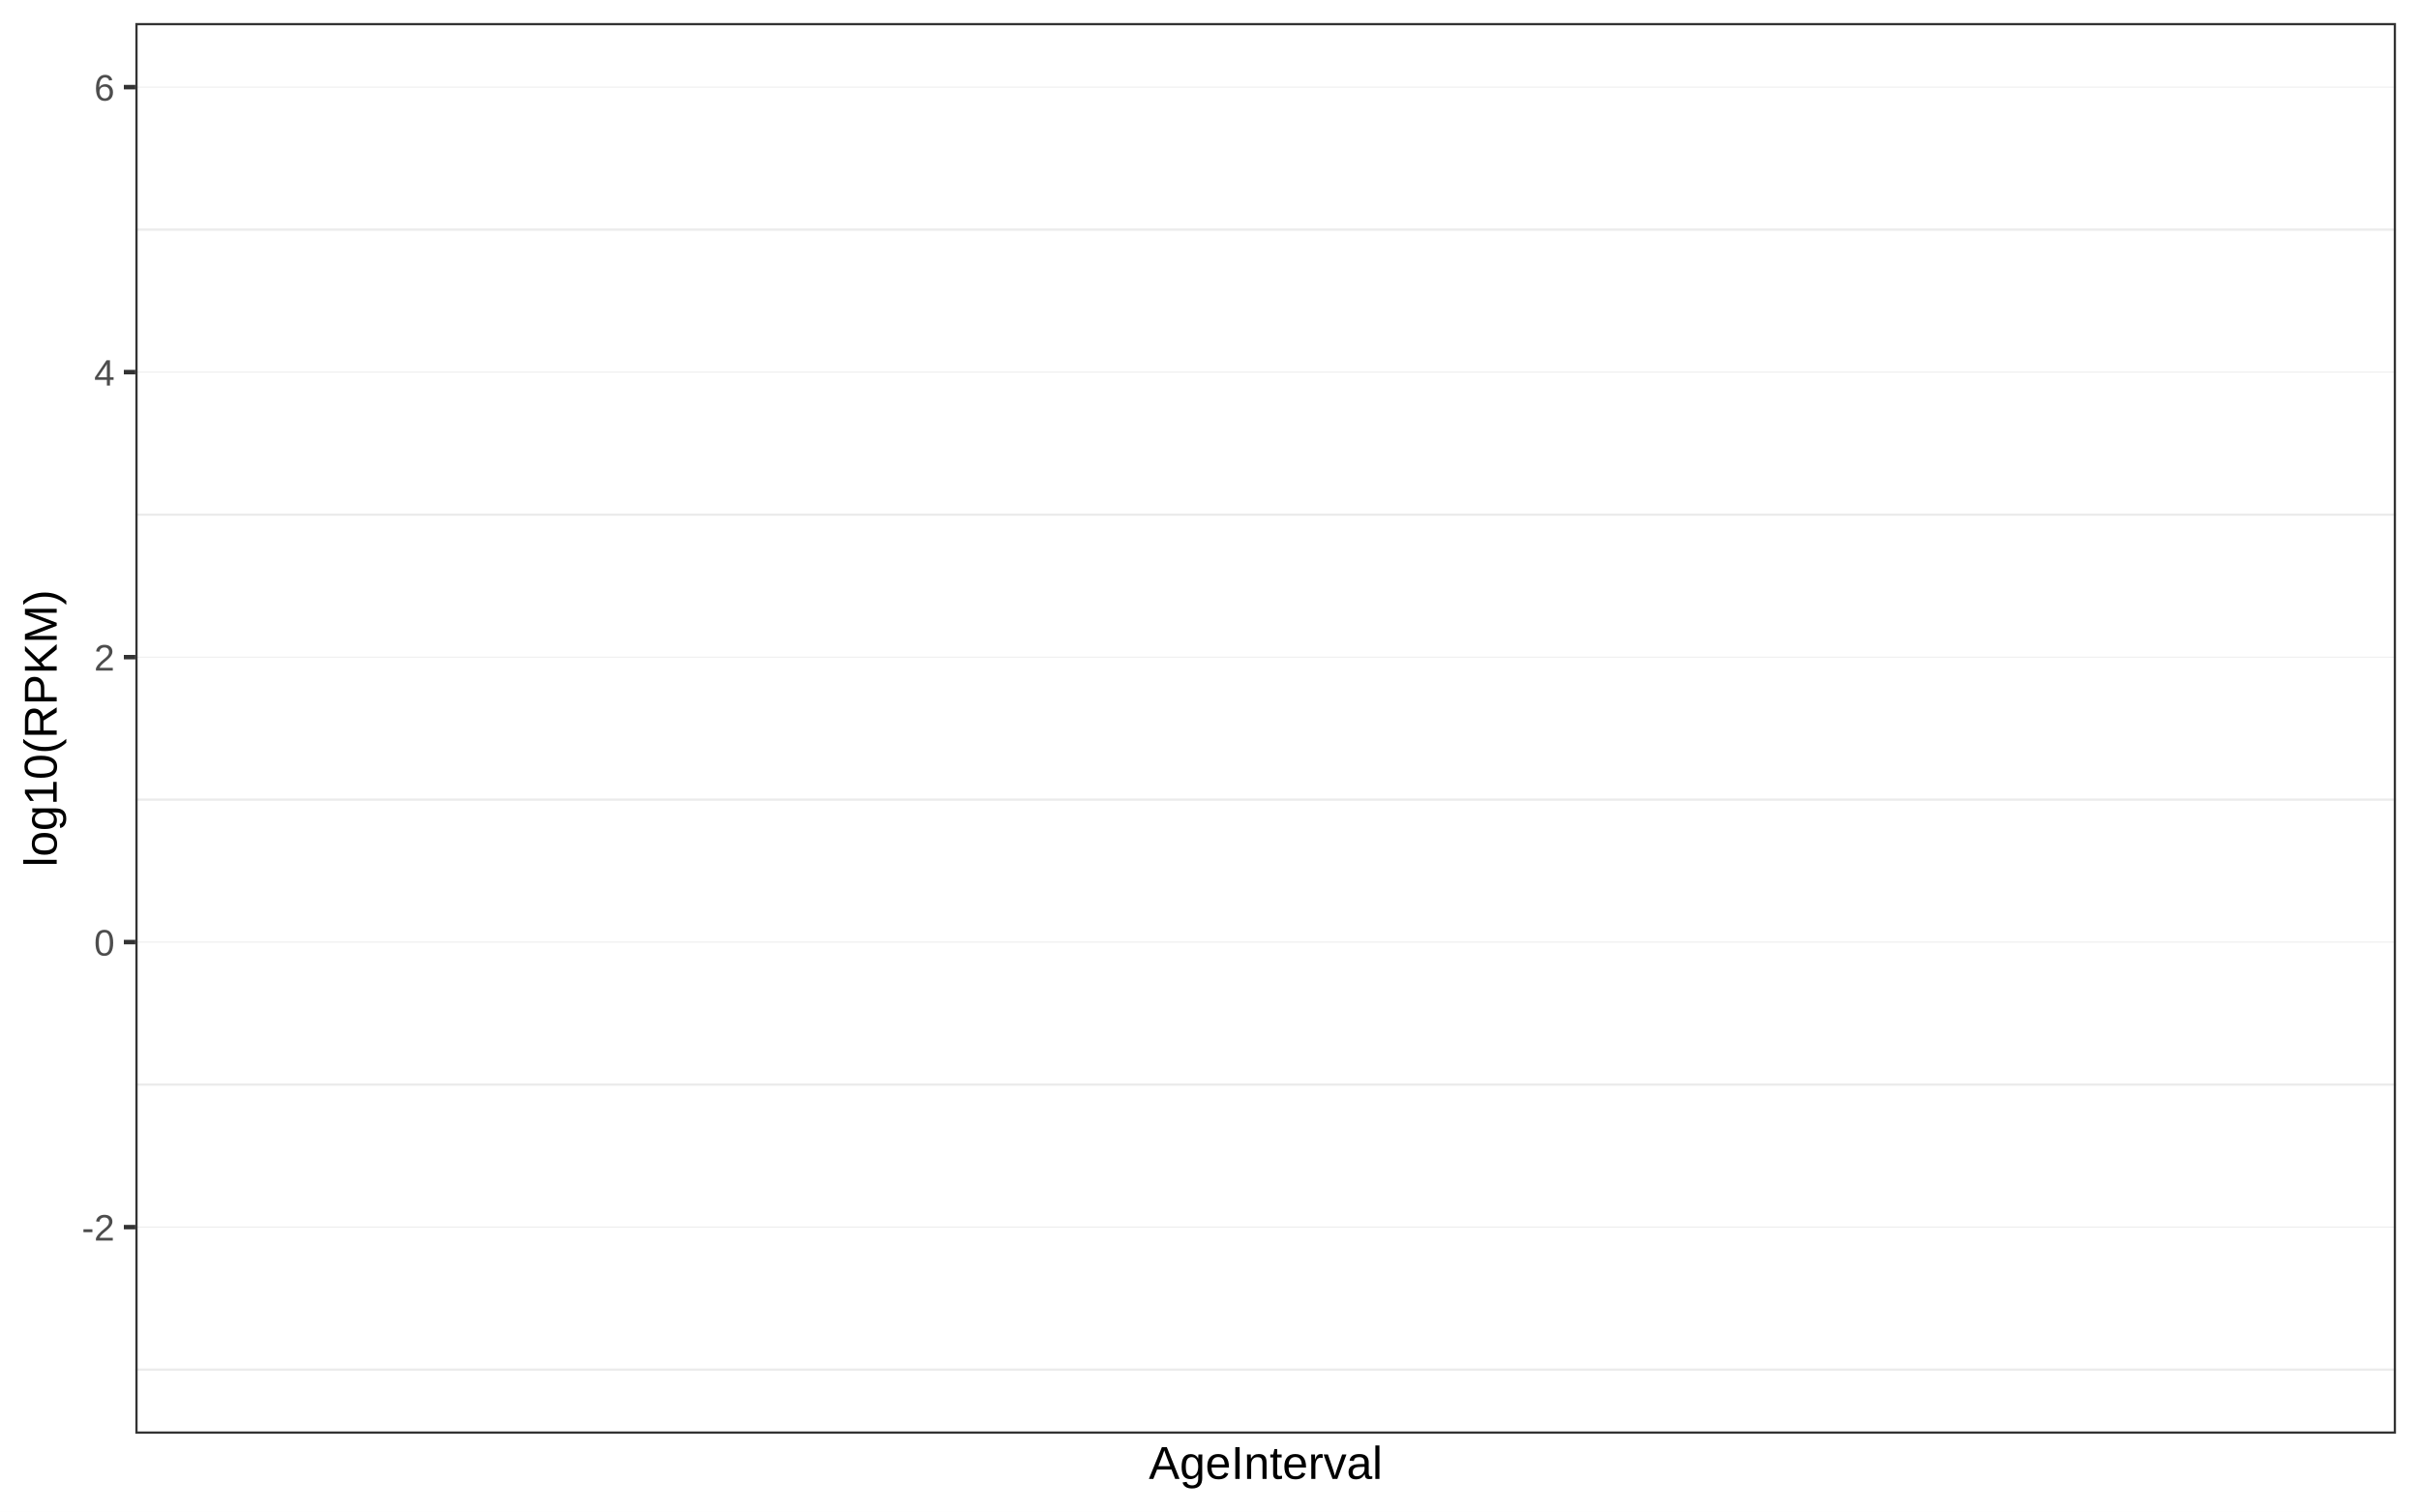
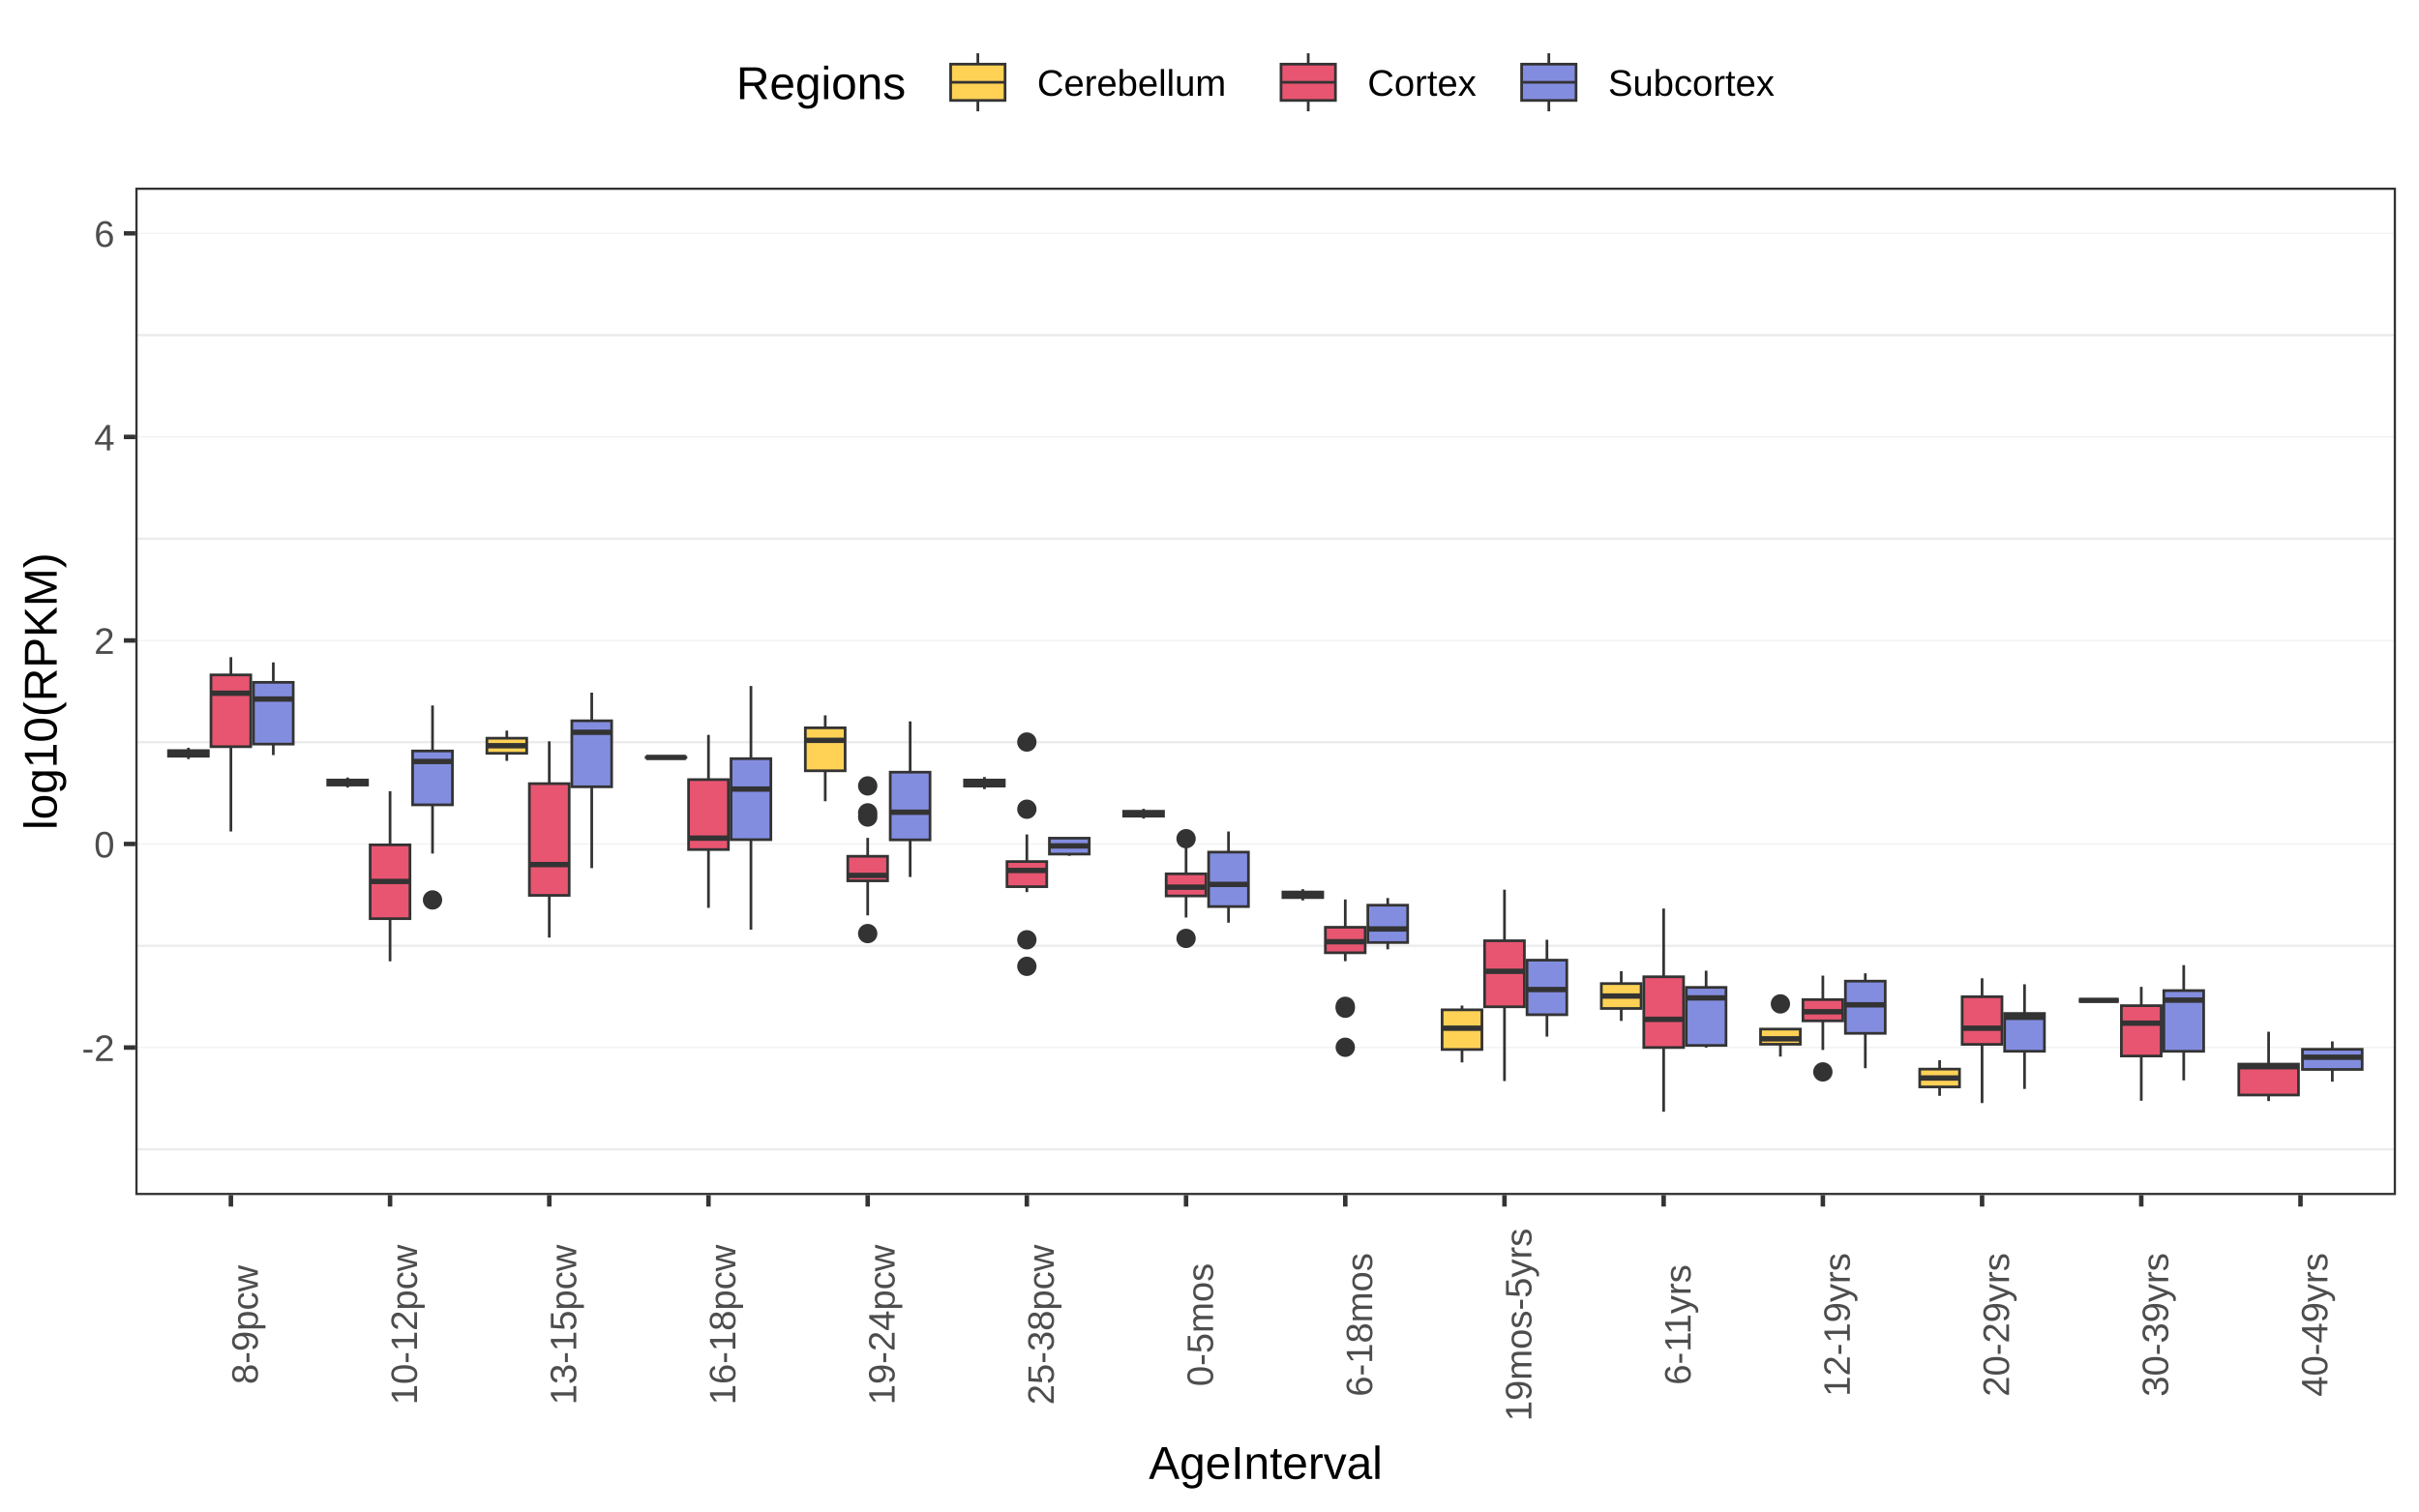
<svg xmlns="http://www.w3.org/2000/svg" class="svglite" width="576.00pt" height="360.00pt" viewBox="0 0 576.00 360.00">
  <defs>
    <style type="text/css">
    .svglite line, .svglite polyline, .svglite polygon, .svglite path, .svglite rect, .svglite circle {
      fill: none;
      stroke: #000000;
      stroke-linecap: round;
      stroke-linejoin: round;
      stroke-miterlimit: 10.00;
    }
    .svglite text {
      white-space: pre;
    }
  </style>
  </defs>
  <rect width="100%" height="100%" style="stroke: none; fill: #FFFFFF;" />
  <defs>
    <clipPath id="cpMC4wMHw1NzYuMDB8MC4wMHwzNjAuMDA=">
      <rect x="0.00" y="0.00" width="576.00" height="360.00" />
    </clipPath>
  </defs>
  <g clip-path="url(#cpMC4wMHw1NzYuMDB8MC4wMHwzNjAuMDA=)">
    <rect x="0.00" y="0.00" width="576.00" height="360.00" style="stroke-width: 1.07; stroke: #FFFFFF; fill: #FFFFFF;" />
  </g>
  <defs>
-     <clipPath id="cpMzIuMjN8NTcwLjUyfDUuNDh8MzQxLjQ3">
-       <rect x="32.23" y="5.48" width="538.29" height="335.99" />
+     <clipPath id="cpMzIuMjN8NTcwLjUyfDQ0LjY4fDI4NC42Mw==">
+       <rect x="32.23" y="44.68" width="538.29" height="239.96" />
    </clipPath>
  </defs>
-   <g clip-path="url(#cpMzIuMjN8NTcwLjUyfDUuNDh8MzQxLjQ3)">
-     <rect x="32.23" y="5.48" width="538.29" height="335.99" style="stroke-width: 1.07; stroke: none; fill: #FFFFFF;" />
-     <polyline points="32.23,326.20 570.52,326.20 " style="stroke-width: 0.53; stroke: #EBEBEB; stroke-linecap: butt;" />
-     <polyline points="32.23,258.32 570.52,258.32 " style="stroke-width: 0.53; stroke: #EBEBEB; stroke-linecap: butt;" />
-     <polyline points="32.23,190.44 570.52,190.44 " style="stroke-width: 0.53; stroke: #EBEBEB; stroke-linecap: butt;" />
-     <polyline points="32.23,122.57 570.52,122.57 " style="stroke-width: 0.53; stroke: #EBEBEB; stroke-linecap: butt;" />
-     <polyline points="32.23,54.69 570.52,54.69 " style="stroke-width: 0.53; stroke: #EBEBEB; stroke-linecap: butt;" />
-     <polyline points="32.23,292.26 570.52,292.26 " style="stroke-width: 0.21; stroke: #EBEBEB; stroke-linecap: butt;" />
-     <polyline points="32.23,224.38 570.52,224.38 " style="stroke-width: 0.21; stroke: #EBEBEB; stroke-linecap: butt;" />
-     <polyline points="32.23,156.51 570.52,156.51 " style="stroke-width: 0.21; stroke: #EBEBEB; stroke-linecap: butt;" />
-     <polyline points="32.23,88.63 570.52,88.63 " style="stroke-width: 0.21; stroke: #EBEBEB; stroke-linecap: butt;" />
-     <polyline points="32.23,20.75 570.52,20.75 " style="stroke-width: 0.21; stroke: #EBEBEB; stroke-linecap: butt;" />
-     <rect x="32.23" y="5.48" width="538.29" height="335.99" style="stroke-width: 1.07; stroke: #333333;" />
+   <g clip-path="url(#cpMzIuMjN8NTcwLjUyfDQ0LjY4fDI4NC42Mw==)">
+     <rect x="32.23" y="44.68" width="538.29" height="239.96" style="stroke-width: 1.07; stroke: none; fill: #FFFFFF;" />
+     <polyline points="32.23,273.73 570.52,273.73 " style="stroke-width: 0.53; stroke: #EBEBEB; stroke-linecap: butt;" />
+     <polyline points="32.23,225.25 570.52,225.25 " style="stroke-width: 0.53; stroke: #EBEBEB; stroke-linecap: butt;" />
+     <polyline points="32.23,176.77 570.52,176.77 " style="stroke-width: 0.53; stroke: #EBEBEB; stroke-linecap: butt;" />
+     <polyline points="32.23,128.30 570.52,128.30 " style="stroke-width: 0.53; stroke: #EBEBEB; stroke-linecap: butt;" />
+     <polyline points="32.23,79.82 570.52,79.82 " style="stroke-width: 0.53; stroke: #EBEBEB; stroke-linecap: butt;" />
+     <polyline points="32.23,249.49 570.52,249.49 " style="stroke-width: 0.21; stroke: #EBEBEB; stroke-linecap: butt;" />
+     <polyline points="32.23,201.01 570.52,201.01 " style="stroke-width: 0.21; stroke: #EBEBEB; stroke-linecap: butt;" />
+     <polyline points="32.23,152.54 570.52,152.54 " style="stroke-width: 0.21; stroke: #EBEBEB; stroke-linecap: butt;" />
+     <polyline points="32.23,104.06 570.52,104.06 " style="stroke-width: 0.21; stroke: #EBEBEB; stroke-linecap: butt;" />
+     <polyline points="32.23,55.58 570.52,55.58 " style="stroke-width: 0.21; stroke: #EBEBEB; stroke-linecap: butt;" />
+     <line x1="44.87" y1="178.77" x2="44.87" y2="178.10" style="stroke-width: 0.64; stroke: #333333; stroke-linecap: butt;" />
+     <line x1="44.87" y1="180.11" x2="44.87" y2="180.78" style="stroke-width: 0.64; stroke: #333333; stroke-linecap: butt;" />
+     <polygon points="40.13,178.77 40.13,180.11 49.61,180.11 49.61,178.77 40.13,178.77 " style="stroke-width: 0.64; stroke: #333333; stroke-linecap: butt; stroke-linejoin: miter; fill: #FFD256;" />
+     <line x1="40.13" y1="179.44" x2="49.61" y2="179.44" style="stroke-width: 1.28; stroke: #333333; stroke-linecap: butt; stroke-linejoin: miter;" />
+     <line x1="54.98" y1="160.74" x2="54.98" y2="156.52" style="stroke-width: 0.64; stroke: #333333; stroke-linecap: butt;" />
+     <line x1="54.98" y1="177.84" x2="54.98" y2="198.04" style="stroke-width: 0.64; stroke: #333333; stroke-linecap: butt;" />
+     <polygon points="50.24,160.74 50.24,177.84 59.71,177.84 59.71,160.74 50.24,160.74 " style="stroke-width: 0.64; stroke: #333333; stroke-linecap: butt; stroke-linejoin: miter; fill: #E85571;" />
+     <line x1="50.24" y1="165.11" x2="59.71" y2="165.11" style="stroke-width: 1.28; stroke: #333333; stroke-linecap: butt; stroke-linejoin: miter;" />
+     <line x1="65.08" y1="162.51" x2="65.08" y2="157.76" style="stroke-width: 0.64; stroke: #333333; stroke-linecap: butt;" />
+     <line x1="65.08" y1="177.22" x2="65.08" y2="179.84" style="stroke-width: 0.64; stroke: #333333; stroke-linecap: butt;" />
+     <polygon points="60.35,162.51 60.35,177.22 69.82,177.22 69.82,162.51 60.35,162.51 " style="stroke-width: 0.64; stroke: #333333; stroke-linecap: butt; stroke-linejoin: miter; fill: #838DE0;" />
+     <line x1="60.35" y1="166.49" x2="69.82" y2="166.49" style="stroke-width: 1.28; stroke: #333333; stroke-linecap: butt; stroke-linejoin: miter;" />
+     <line x1="82.77" y1="185.78" x2="82.77" y2="185.18" style="stroke-width: 0.64; stroke: #333333; stroke-linecap: butt;" />
+     <line x1="82.77" y1="186.98" x2="82.77" y2="187.58" style="stroke-width: 0.64; stroke: #333333; stroke-linecap: butt;" />
+     <polygon points="78.04,185.78 78.04,186.98 87.51,186.98 87.51,185.78 78.04,185.78 " style="stroke-width: 0.64; stroke: #333333; stroke-linecap: butt; stroke-linejoin: miter; fill: #FFD256;" />
+     <line x1="78.04" y1="186.38" x2="87.51" y2="186.38" style="stroke-width: 1.28; stroke: #333333; stroke-linecap: butt; stroke-linejoin: miter;" />
+     <line x1="92.88" y1="201.22" x2="92.88" y2="188.44" style="stroke-width: 0.64; stroke: #333333; stroke-linecap: butt;" />
+     <line x1="92.88" y1="218.80" x2="92.88" y2="228.96" style="stroke-width: 0.64; stroke: #333333; stroke-linecap: butt;" />
+     <polygon points="88.14,201.22 88.14,218.80 97.62,218.80 97.62,201.22 88.14,201.22 " style="stroke-width: 0.64; stroke: #333333; stroke-linecap: butt; stroke-linejoin: miter; fill: #E85571;" />
+     <line x1="88.14" y1="209.93" x2="97.62" y2="209.93" style="stroke-width: 1.28; stroke: #333333; stroke-linecap: butt; stroke-linejoin: miter;" />
+     <circle cx="102.99" cy="214.34" r="1.95" style="stroke-width: 0.71; stroke: #333333; fill: #333333;" />
+     <line x1="102.99" y1="178.86" x2="102.99" y2="168.03" style="stroke-width: 0.64; stroke: #333333; stroke-linecap: butt;" />
+     <line x1="102.99" y1="191.69" x2="102.99" y2="203.29" style="stroke-width: 0.64; stroke: #333333; stroke-linecap: butt;" />
+     <polygon points="98.25,178.86 98.25,191.69 107.73,191.69 107.73,178.86 98.25,178.86 " style="stroke-width: 0.64; stroke: #333333; stroke-linecap: butt; stroke-linejoin: miter; fill: #838DE0;" />
+     <line x1="98.25" y1="181.36" x2="107.73" y2="181.36" style="stroke-width: 1.28; stroke: #333333; stroke-linecap: butt; stroke-linejoin: miter;" />
+     <line x1="120.68" y1="175.82" x2="120.68" y2="174.02" style="stroke-width: 0.64; stroke: #333333; stroke-linecap: butt;" />
+     <line x1="120.68" y1="179.41" x2="120.68" y2="181.21" style="stroke-width: 0.64; stroke: #333333; stroke-linecap: butt;" />
+     <polygon points="115.94,175.82 115.94,179.41 125.42,179.41 125.42,175.82 115.94,175.82 " style="stroke-width: 0.64; stroke: #333333; stroke-linecap: butt; stroke-linejoin: miter; fill: #FFD256;" />
+     <line x1="115.94" y1="177.61" x2="125.42" y2="177.61" style="stroke-width: 1.28; stroke: #333333; stroke-linecap: butt; stroke-linejoin: miter;" />
+     <line x1="130.79" y1="186.64" x2="130.79" y2="176.57" style="stroke-width: 0.64; stroke: #333333; stroke-linecap: butt;" />
+     <line x1="130.79" y1="213.25" x2="130.79" y2="223.30" style="stroke-width: 0.64; stroke: #333333; stroke-linecap: butt;" />
+     <polygon points="126.05,186.64 126.05,213.25 135.53,213.25 135.53,186.64 126.05,186.64 " style="stroke-width: 0.64; stroke: #333333; stroke-linecap: butt; stroke-linejoin: miter; fill: #E85571;" />
+     <line x1="126.05" y1="205.92" x2="135.53" y2="205.92" style="stroke-width: 1.28; stroke: #333333; stroke-linecap: butt; stroke-linejoin: miter;" />
+     <line x1="140.90" y1="171.67" x2="140.90" y2="164.97" style="stroke-width: 0.64; stroke: #333333; stroke-linecap: butt;" />
+     <line x1="140.90" y1="187.39" x2="140.90" y2="206.76" style="stroke-width: 0.64; stroke: #333333; stroke-linecap: butt;" />
+     <polygon points="136.16,171.67 136.16,187.39 145.64,187.39 145.64,171.67 136.16,171.67 " style="stroke-width: 0.64; stroke: #333333; stroke-linecap: butt; stroke-linejoin: miter; fill: #838DE0;" />
+     <line x1="136.16" y1="174.41" x2="145.64" y2="174.41" style="stroke-width: 1.28; stroke: #333333; stroke-linecap: butt; stroke-linejoin: miter;" />
+     <line x1="158.59" y1="180.36" x2="158.59" y2="180.33" style="stroke-width: 0.64; stroke: #333333; stroke-linecap: butt;" />
+     <line x1="158.59" y1="180.43" x2="158.59" y2="180.46" style="stroke-width: 0.64; stroke: #333333; stroke-linecap: butt;" />
+     <polygon points="153.85,180.36 153.85,180.43 163.33,180.43 163.33,180.36 153.85,180.36 " style="stroke-width: 0.64; stroke: #333333; stroke-linecap: butt; stroke-linejoin: miter; fill: #FFD256;" />
+     <line x1="153.85" y1="180.40" x2="163.33" y2="180.40" style="stroke-width: 1.28; stroke: #333333; stroke-linecap: butt; stroke-linejoin: miter;" />
+     <line x1="168.70" y1="185.68" x2="168.70" y2="175.02" style="stroke-width: 0.64; stroke: #333333; stroke-linecap: butt;" />
+     <line x1="168.70" y1="202.34" x2="168.70" y2="216.22" style="stroke-width: 0.64; stroke: #333333; stroke-linecap: butt;" />
+     <polygon points="163.96,185.68 163.96,202.34 173.44,202.34 173.44,185.68 163.96,185.68 " style="stroke-width: 0.64; stroke: #333333; stroke-linecap: butt; stroke-linejoin: miter; fill: #E85571;" />
+     <line x1="163.96" y1="199.62" x2="173.44" y2="199.62" style="stroke-width: 1.28; stroke: #333333; stroke-linecap: butt; stroke-linejoin: miter;" />
+     <line x1="178.81" y1="180.69" x2="178.81" y2="163.39" style="stroke-width: 0.64; stroke: #333333; stroke-linecap: butt;" />
+     <line x1="178.81" y1="199.98" x2="178.81" y2="221.41" style="stroke-width: 0.64; stroke: #333333; stroke-linecap: butt;" />
+     <polygon points="174.07,180.69 174.07,199.98 183.55,199.98 183.55,180.69 174.07,180.69 " style="stroke-width: 0.64; stroke: #333333; stroke-linecap: butt; stroke-linejoin: miter; fill: #838DE0;" />
+     <line x1="174.07" y1="187.93" x2="183.55" y2="187.93" style="stroke-width: 1.28; stroke: #333333; stroke-linecap: butt; stroke-linejoin: miter;" />
+     <line x1="196.50" y1="173.35" x2="196.50" y2="170.37" style="stroke-width: 0.64; stroke: #333333; stroke-linecap: butt;" />
+     <line x1="196.50" y1="183.58" x2="196.50" y2="190.84" style="stroke-width: 0.64; stroke: #333333; stroke-linecap: butt;" />
+     <polygon points="191.76,173.35 191.76,183.58 201.24,183.58 201.24,173.35 191.76,173.35 " style="stroke-width: 0.64; stroke: #333333; stroke-linecap: butt; stroke-linejoin: miter; fill: #FFD256;" />
+     <line x1="191.76" y1="176.33" x2="201.24" y2="176.33" style="stroke-width: 1.28; stroke: #333333; stroke-linecap: butt; stroke-linejoin: miter;" />
+     <circle cx="206.61" cy="222.35" r="1.95" style="stroke-width: 0.71; stroke: #333333; fill: #333333;" />
+     <circle cx="206.61" cy="193.60" r="1.95" style="stroke-width: 0.71; stroke: #333333; fill: #333333;" />
+     <circle cx="206.61" cy="187.18" r="1.95" style="stroke-width: 0.71; stroke: #333333; fill: #333333;" />
+     <circle cx="206.61" cy="194.59" r="1.95" style="stroke-width: 0.71; stroke: #333333; fill: #333333;" />
+     <line x1="206.61" y1="203.94" x2="206.61" y2="199.55" style="stroke-width: 0.64; stroke: #333333; stroke-linecap: butt;" />
+     <line x1="206.61" y1="209.79" x2="206.61" y2="218.02" style="stroke-width: 0.64; stroke: #333333; stroke-linecap: butt;" />
+     <polygon points="201.87,203.94 201.87,209.79 211.34,209.79 211.34,203.94 201.87,203.94 " style="stroke-width: 0.64; stroke: #333333; stroke-linecap: butt; stroke-linejoin: miter; fill: #E85571;" />
+     <line x1="201.87" y1="208.50" x2="211.34" y2="208.50" style="stroke-width: 1.28; stroke: #333333; stroke-linecap: butt; stroke-linejoin: miter;" />
+     <line x1="216.72" y1="183.91" x2="216.72" y2="171.81" style="stroke-width: 0.64; stroke: #333333; stroke-linecap: butt;" />
+     <line x1="216.72" y1="200.03" x2="216.72" y2="208.88" style="stroke-width: 0.64; stroke: #333333; stroke-linecap: butt;" />
+     <polygon points="211.98,183.91 211.98,200.03 221.45,200.03 221.45,183.91 211.98,183.91 " style="stroke-width: 0.64; stroke: #333333; stroke-linecap: butt; stroke-linejoin: miter; fill: #838DE0;" />
+     <line x1="211.98" y1="193.45" x2="221.45" y2="193.45" style="stroke-width: 1.28; stroke: #333333; stroke-linecap: butt; stroke-linejoin: miter;" />
+     <line x1="234.41" y1="185.78" x2="234.41" y2="185.06" style="stroke-width: 0.64; stroke: #333333; stroke-linecap: butt;" />
+     <line x1="234.41" y1="187.23" x2="234.41" y2="187.95" style="stroke-width: 0.64; stroke: #333333; stroke-linecap: butt;" />
+     <polygon points="229.67,185.78 229.67,187.23 239.14,187.23 239.14,185.78 229.67,185.78 " style="stroke-width: 0.64; stroke: #333333; stroke-linecap: butt; stroke-linejoin: miter; fill: #FFD256;" />
+     <line x1="229.67" y1="186.51" x2="239.14" y2="186.51" style="stroke-width: 1.28; stroke: #333333; stroke-linecap: butt; stroke-linejoin: miter;" />
+     <circle cx="244.51" cy="176.73" r="1.95" style="stroke-width: 0.71; stroke: #333333; fill: #333333;" />
+     <circle cx="244.51" cy="230.15" r="1.95" style="stroke-width: 0.71; stroke: #333333; fill: #333333;" />
+     <circle cx="244.51" cy="223.83" r="1.95" style="stroke-width: 0.71; stroke: #333333; fill: #333333;" />
+     <circle cx="244.51" cy="192.73" r="1.95" style="stroke-width: 0.71; stroke: #333333; fill: #333333;" />
+     <line x1="244.51" y1="205.20" x2="244.51" y2="198.75" style="stroke-width: 0.64; stroke: #333333; stroke-linecap: butt;" />
+     <line x1="244.51" y1="211.18" x2="244.51" y2="212.47" style="stroke-width: 0.64; stroke: #333333; stroke-linecap: butt;" />
+     <polygon points="239.78,205.20 239.78,211.18 249.25,211.18 249.25,205.20 239.78,205.20 " style="stroke-width: 0.64; stroke: #333333; stroke-linecap: butt; stroke-linejoin: miter; fill: #E85571;" />
+     <line x1="239.78" y1="207.32" x2="249.25" y2="207.32" style="stroke-width: 1.28; stroke: #333333; stroke-linecap: butt; stroke-linejoin: miter;" />
+     <line x1="254.62" y1="199.63" x2="254.62" y2="199.60" style="stroke-width: 0.64; stroke: #333333; stroke-linecap: butt;" />
+     <line x1="254.62" y1="203.42" x2="254.62" y2="203.83" style="stroke-width: 0.64; stroke: #333333; stroke-linecap: butt;" />
+     <polygon points="249.88,199.63 249.88,203.42 259.36,203.42 259.36,199.63 249.88,199.63 " style="stroke-width: 0.64; stroke: #333333; stroke-linecap: butt; stroke-linejoin: miter; fill: #838DE0;" />
+     <line x1="249.88" y1="201.47" x2="259.36" y2="201.47" style="stroke-width: 1.28; stroke: #333333; stroke-linecap: butt; stroke-linejoin: miter;" />
+     <line x1="272.31" y1="193.22" x2="272.31" y2="192.64" style="stroke-width: 0.64; stroke: #333333; stroke-linecap: butt;" />
+     <line x1="272.31" y1="194.39" x2="272.31" y2="194.97" style="stroke-width: 0.64; stroke: #333333; stroke-linecap: butt;" />
+     <polygon points="267.57,193.22 267.57,194.39 277.05,194.39 277.05,193.22 267.57,193.22 " style="stroke-width: 0.64; stroke: #333333; stroke-linecap: butt; stroke-linejoin: miter; fill: #FFD256;" />
+     <line x1="267.57" y1="193.81" x2="277.05" y2="193.81" style="stroke-width: 1.28; stroke: #333333; stroke-linecap: butt; stroke-linejoin: miter;" />
+     <circle cx="282.42" cy="199.75" r="1.95" style="stroke-width: 0.71; stroke: #333333; fill: #333333;" />
+     <circle cx="282.42" cy="223.50" r="1.95" style="stroke-width: 0.71; stroke: #333333; fill: #333333;" />
+     <line x1="282.42" y1="208.12" x2="282.42" y2="201.58" style="stroke-width: 0.64; stroke: #333333; stroke-linecap: butt;" />
+     <line x1="282.42" y1="213.39" x2="282.42" y2="218.53" style="stroke-width: 0.64; stroke: #333333; stroke-linecap: butt;" />
+     <polygon points="277.68,208.12 277.68,213.39 287.16,213.39 287.16,208.12 277.68,208.12 " style="stroke-width: 0.64; stroke: #333333; stroke-linecap: butt; stroke-linejoin: miter; fill: #E85571;" />
+     <line x1="277.68" y1="211.30" x2="287.16" y2="211.30" style="stroke-width: 1.28; stroke: #333333; stroke-linecap: butt; stroke-linejoin: miter;" />
+     <line x1="292.53" y1="202.95" x2="292.53" y2="198.04" style="stroke-width: 0.64; stroke: #333333; stroke-linecap: butt;" />
+     <line x1="292.53" y1="215.92" x2="292.53" y2="219.76" style="stroke-width: 0.64; stroke: #333333; stroke-linecap: butt;" />
+     <polygon points="287.79,202.95 287.79,215.92 297.27,215.92 297.27,202.95 287.79,202.95 " style="stroke-width: 0.64; stroke: #333333; stroke-linecap: butt; stroke-linejoin: miter; fill: #838DE0;" />
+     <line x1="287.79" y1="210.64" x2="297.27" y2="210.64" style="stroke-width: 1.28; stroke: #333333; stroke-linecap: butt; stroke-linejoin: miter;" />
+     <line x1="310.22" y1="212.45" x2="310.22" y2="211.78" style="stroke-width: 0.64; stroke: #333333; stroke-linecap: butt;" />
+     <line x1="310.22" y1="213.78" x2="310.22" y2="214.45" style="stroke-width: 0.64; stroke: #333333; stroke-linecap: butt;" />
+     <polygon points="305.48,212.45 305.48,213.78 314.96,213.78 314.96,212.45 305.48,212.45 " style="stroke-width: 0.64; stroke: #333333; stroke-linecap: butt; stroke-linejoin: miter; fill: #FFD256;" />
+     <line x1="305.48" y1="213.12" x2="314.96" y2="213.12" style="stroke-width: 1.28; stroke: #333333; stroke-linecap: butt; stroke-linejoin: miter;" />
+     <circle cx="320.33" cy="240.13" r="1.95" style="stroke-width: 0.71; stroke: #333333; fill: #333333;" />
+     <circle cx="320.33" cy="249.43" r="1.95" style="stroke-width: 0.71; stroke: #333333; fill: #333333;" />
+     <circle cx="320.33" cy="239.68" r="1.95" style="stroke-width: 0.71; stroke: #333333; fill: #333333;" />
+     <line x1="320.33" y1="220.85" x2="320.33" y2="214.23" style="stroke-width: 0.64; stroke: #333333; stroke-linecap: butt;" />
+     <line x1="320.33" y1="226.92" x2="320.33" y2="228.92" style="stroke-width: 0.64; stroke: #333333; stroke-linecap: butt;" />
+     <polygon points="315.59,220.85 315.59,226.92 325.07,226.92 325.07,220.85 315.59,220.85 " style="stroke-width: 0.64; stroke: #333333; stroke-linecap: butt; stroke-linejoin: miter; fill: #E85571;" />
+     <line x1="315.59" y1="224.29" x2="325.07" y2="224.29" style="stroke-width: 1.28; stroke: #333333; stroke-linecap: butt; stroke-linejoin: miter;" />
+     <line x1="330.44" y1="215.59" x2="330.44" y2="213.89" style="stroke-width: 0.64; stroke: #333333; stroke-linecap: butt;" />
+     <line x1="330.44" y1="224.48" x2="330.44" y2="226.10" style="stroke-width: 0.64; stroke: #333333; stroke-linecap: butt;" />
+     <polygon points="325.70,215.59 325.70,224.48 335.18,224.48 335.18,215.59 325.70,215.59 " style="stroke-width: 0.64; stroke: #333333; stroke-linecap: butt; stroke-linejoin: miter; fill: #838DE0;" />
+     <line x1="325.70" y1="221.25" x2="335.18" y2="221.25" style="stroke-width: 1.28; stroke: #333333; stroke-linecap: butt; stroke-linejoin: miter;" />
+     <line x1="348.13" y1="240.51" x2="348.13" y2="239.49" style="stroke-width: 0.64; stroke: #333333; stroke-linecap: butt;" />
+     <line x1="348.13" y1="249.96" x2="348.13" y2="253.04" style="stroke-width: 0.64; stroke: #333333; stroke-linecap: butt;" />
+     <polygon points="343.39,240.51 343.39,249.96 352.87,249.96 352.87,240.51 343.39,240.51 " style="stroke-width: 0.64; stroke: #333333; stroke-linecap: butt; stroke-linejoin: miter; fill: #FFD256;" />
+     <line x1="343.39" y1="244.89" x2="352.87" y2="244.89" style="stroke-width: 1.28; stroke: #333333; stroke-linecap: butt; stroke-linejoin: miter;" />
+     <line x1="358.24" y1="224.06" x2="358.24" y2="211.89" style="stroke-width: 0.64; stroke: #333333; stroke-linecap: butt;" />
+     <line x1="358.24" y1="239.79" x2="358.24" y2="257.48" style="stroke-width: 0.64; stroke: #333333; stroke-linecap: butt;" />
+     <polygon points="353.50,224.06 353.50,239.79 362.98,239.79 362.98,224.06 353.50,224.06 " style="stroke-width: 0.64; stroke: #333333; stroke-linecap: butt; stroke-linejoin: miter; fill: #E85571;" />
+     <line x1="353.50" y1="231.34" x2="362.98" y2="231.34" style="stroke-width: 1.28; stroke: #333333; stroke-linecap: butt; stroke-linejoin: miter;" />
+     <line x1="368.35" y1="228.68" x2="368.35" y2="223.83" style="stroke-width: 0.64; stroke: #333333; stroke-linecap: butt;" />
+     <line x1="368.35" y1="241.68" x2="368.35" y2="246.90" style="stroke-width: 0.64; stroke: #333333; stroke-linecap: butt;" />
+     <polygon points="363.61,228.68 363.61,241.68 373.08,241.68 373.08,228.68 363.61,228.68 " style="stroke-width: 0.64; stroke: #333333; stroke-linecap: butt; stroke-linejoin: miter; fill: #838DE0;" />
+     <line x1="363.61" y1="235.68" x2="373.08" y2="235.68" style="stroke-width: 1.28; stroke: #333333; stroke-linecap: butt; stroke-linejoin: miter;" />
+     <line x1="386.04" y1="234.26" x2="386.04" y2="231.30" style="stroke-width: 0.64; stroke: #333333; stroke-linecap: butt;" />
+     <line x1="386.04" y1="240.19" x2="386.04" y2="243.15" style="stroke-width: 0.64; stroke: #333333; stroke-linecap: butt;" />
+     <polygon points="381.30,234.26 381.30,240.19 390.77,240.19 390.77,234.26 381.30,234.26 " style="stroke-width: 0.64; stroke: #333333; stroke-linecap: butt; stroke-linejoin: miter; fill: #FFD256;" />
+     <line x1="381.30" y1="237.23" x2="390.77" y2="237.23" style="stroke-width: 1.28; stroke: #333333; stroke-linecap: butt; stroke-linejoin: miter;" />
+     <line x1="396.14" y1="232.64" x2="396.14" y2="216.39" style="stroke-width: 0.64; stroke: #333333; stroke-linecap: butt;" />
+     <line x1="396.14" y1="249.49" x2="396.14" y2="264.77" style="stroke-width: 0.64; stroke: #333333; stroke-linecap: butt;" />
+     <polygon points="391.41,232.64 391.41,249.49 400.88,249.49 400.88,232.64 391.41,232.64 " style="stroke-width: 0.64; stroke: #333333; stroke-linecap: butt; stroke-linejoin: miter; fill: #E85571;" />
+     <line x1="391.41" y1="242.78" x2="400.88" y2="242.78" style="stroke-width: 1.28; stroke: #333333; stroke-linecap: butt; stroke-linejoin: miter;" />
+     <line x1="406.25" y1="235.17" x2="406.25" y2="231.20" style="stroke-width: 0.64; stroke: #333333; stroke-linecap: butt;" />
+     <line x1="406.25" y1="248.99" x2="406.25" y2="249.51" style="stroke-width: 0.64; stroke: #333333; stroke-linecap: butt;" />
+     <polygon points="401.52,235.17 401.52,248.99 410.99,248.99 410.99,235.17 401.52,235.17 " style="stroke-width: 0.64; stroke: #333333; stroke-linecap: butt; stroke-linejoin: miter; fill: #838DE0;" />
+     <line x1="401.52" y1="237.67" x2="410.99" y2="237.67" style="stroke-width: 1.28; stroke: #333333; stroke-linecap: butt; stroke-linejoin: miter;" />
+     <circle cx="423.94" cy="239.10" r="1.95" style="stroke-width: 0.71; stroke: #333333; fill: #333333;" />
+     <line x1="423.94" y1="245.10" x2="423.94" y2="245.10" style="stroke-width: 0.64; stroke: #333333; stroke-linecap: butt;" />
+     <line x1="423.94" y1="248.71" x2="423.94" y2="251.65" style="stroke-width: 0.64; stroke: #333333; stroke-linecap: butt;" />
+     <polygon points="419.21,245.10 419.21,248.71 428.68,248.71 428.68,245.10 419.21,245.10 " style="stroke-width: 0.64; stroke: #333333; stroke-linecap: butt; stroke-linejoin: miter; fill: #FFD256;" />
+     <line x1="419.21" y1="247.42" x2="428.68" y2="247.42" style="stroke-width: 1.28; stroke: #333333; stroke-linecap: butt; stroke-linejoin: miter;" />
+     <circle cx="434.05" cy="255.30" r="1.95" style="stroke-width: 0.71; stroke: #333333; fill: #333333;" />
+     <line x1="434.05" y1="238.08" x2="434.05" y2="232.36" style="stroke-width: 0.64; stroke: #333333; stroke-linecap: butt;" />
+     <line x1="434.05" y1="243.14" x2="434.05" y2="250.07" style="stroke-width: 0.64; stroke: #333333; stroke-linecap: butt;" />
+     <polygon points="429.31,238.08 429.31,243.14 438.79,243.14 438.79,238.08 429.31,238.08 " style="stroke-width: 0.64; stroke: #333333; stroke-linecap: butt; stroke-linejoin: miter; fill: #E85571;" />
+     <line x1="429.31" y1="240.97" x2="438.79" y2="240.97" style="stroke-width: 1.28; stroke: #333333; stroke-linecap: butt; stroke-linejoin: miter;" />
+     <line x1="444.16" y1="233.68" x2="444.16" y2="231.81" style="stroke-width: 0.64; stroke: #333333; stroke-linecap: butt;" />
+     <line x1="444.16" y1="246.11" x2="444.16" y2="254.43" style="stroke-width: 0.64; stroke: #333333; stroke-linecap: butt;" />
+     <polygon points="439.42,233.68 439.42,246.11 448.90,246.11 448.90,233.68 439.42,233.68 " style="stroke-width: 0.64; stroke: #333333; stroke-linecap: butt; stroke-linejoin: miter; fill: #838DE0;" />
+     <line x1="439.42" y1="239.32" x2="448.90" y2="239.32" style="stroke-width: 1.28; stroke: #333333; stroke-linecap: butt; stroke-linejoin: miter;" />
+     <line x1="461.85" y1="254.63" x2="461.85" y2="252.50" style="stroke-width: 0.64; stroke: #333333; stroke-linecap: butt;" />
+     <line x1="461.85" y1="258.87" x2="461.85" y2="260.99" style="stroke-width: 0.64; stroke: #333333; stroke-linecap: butt;" />
+     <polygon points="457.11,254.63 457.11,258.87 466.59,258.87 466.59,254.63 457.11,254.63 " style="stroke-width: 0.64; stroke: #333333; stroke-linecap: butt; stroke-linejoin: miter; fill: #FFD256;" />
+     <line x1="457.11" y1="256.75" x2="466.59" y2="256.75" style="stroke-width: 1.28; stroke: #333333; stroke-linecap: butt; stroke-linejoin: miter;" />
+     <line x1="471.96" y1="237.39" x2="471.96" y2="232.99" style="stroke-width: 0.64; stroke: #333333; stroke-linecap: butt;" />
+     <line x1="471.96" y1="248.74" x2="471.96" y2="262.71" style="stroke-width: 0.64; stroke: #333333; stroke-linecap: butt;" />
+     <polygon points="467.22,237.39 467.22,248.74 476.70,248.74 476.70,237.39 467.22,237.39 " style="stroke-width: 0.64; stroke: #333333; stroke-linecap: butt; stroke-linejoin: miter; fill: #E85571;" />
+     <line x1="467.22" y1="244.89" x2="476.70" y2="244.89" style="stroke-width: 1.28; stroke: #333333; stroke-linecap: butt; stroke-linejoin: miter;" />
+     <line x1="482.07" y1="241.38" x2="482.07" y2="234.42" style="stroke-width: 0.64; stroke: #333333; stroke-linecap: butt;" />
+     <line x1="482.07" y1="250.38" x2="482.07" y2="259.36" style="stroke-width: 0.64; stroke: #333333; stroke-linecap: butt;" />
+     <polygon points="477.33,241.38 477.33,250.38 486.81,250.38 486.81,241.38 477.33,241.38 " style="stroke-width: 0.64; stroke: #333333; stroke-linecap: butt; stroke-linejoin: miter; fill: #838DE0;" />
+     <line x1="477.33" y1="242.30" x2="486.81" y2="242.30" style="stroke-width: 1.28; stroke: #333333; stroke-linecap: butt; stroke-linejoin: miter;" />
+     <line x1="499.76" y1="238.26" x2="499.76" y2="238.26" style="stroke-width: 0.64; stroke: #333333; stroke-linecap: butt;" />
+     <line x1="499.76" y1="238.26" x2="499.76" y2="238.26" style="stroke-width: 0.64; stroke: #333333; stroke-linecap: butt;" />
+     <polygon points="495.02,238.26 495.02,238.26 504.50,238.26 504.50,238.26 495.02,238.26 " style="stroke-width: 0.64; stroke: #333333; stroke-linecap: butt; stroke-linejoin: miter; fill: #FFD256;" />
+     <line x1="495.02" y1="238.26" x2="504.50" y2="238.26" style="stroke-width: 1.28; stroke: #333333; stroke-linecap: butt; stroke-linejoin: miter;" />
+     <line x1="509.87" y1="239.52" x2="509.87" y2="235.04" style="stroke-width: 0.64; stroke: #333333; stroke-linecap: butt;" />
+     <line x1="509.87" y1="251.51" x2="509.87" y2="262.16" style="stroke-width: 0.64; stroke: #333333; stroke-linecap: butt;" />
+     <polygon points="505.13,239.52 505.13,251.51 514.61,251.51 514.61,239.52 505.13,239.52 " style="stroke-width: 0.64; stroke: #333333; stroke-linecap: butt; stroke-linejoin: miter; fill: #E85571;" />
+     <line x1="505.13" y1="243.69" x2="514.61" y2="243.69" style="stroke-width: 1.28; stroke: #333333; stroke-linecap: butt; stroke-linejoin: miter;" />
+     <line x1="519.98" y1="235.93" x2="519.98" y2="229.87" style="stroke-width: 0.64; stroke: #333333; stroke-linecap: butt;" />
+     <line x1="519.98" y1="250.39" x2="519.98" y2="257.31" style="stroke-width: 0.64; stroke: #333333; stroke-linecap: butt;" />
+     <polygon points="515.24,235.93 515.24,250.39 524.72,250.39 524.72,235.93 515.24,235.93 " style="stroke-width: 0.64; stroke: #333333; stroke-linecap: butt; stroke-linejoin: miter; fill: #838DE0;" />
+     <line x1="515.24" y1="238.20" x2="524.72" y2="238.20" style="stroke-width: 1.28; stroke: #333333; stroke-linecap: butt; stroke-linejoin: miter;" />
+     <line x1="540.19" y1="253.44" x2="540.19" y2="245.73" style="stroke-width: 0.64; stroke: #333333; stroke-linecap: butt;" />
+     <line x1="540.19" y1="260.80" x2="540.19" y2="262.24" style="stroke-width: 0.64; stroke: #333333; stroke-linecap: butt;" />
+     <polygon points="533.09,253.44 533.09,260.80 547.30,260.80 547.30,253.44 533.09,253.44 " style="stroke-width: 0.64; stroke: #333333; stroke-linecap: butt; stroke-linejoin: miter; fill: #E85571;" />
+     <line x1="533.09" y1="254.06" x2="547.30" y2="254.06" style="stroke-width: 1.28; stroke: #333333; stroke-linecap: butt; stroke-linejoin: miter;" />
+     <line x1="555.36" y1="249.91" x2="555.36" y2="248.03" style="stroke-width: 0.64; stroke: #333333; stroke-linecap: butt;" />
+     <line x1="555.36" y1="254.71" x2="555.36" y2="257.62" style="stroke-width: 0.64; stroke: #333333; stroke-linecap: butt;" />
+     <polygon points="548.25,249.91 548.25,254.71 562.47,254.71 562.47,249.91 548.25,249.91 " style="stroke-width: 0.64; stroke: #333333; stroke-linecap: butt; stroke-linejoin: miter; fill: #838DE0;" />
+     <line x1="548.25" y1="251.80" x2="562.47" y2="251.80" style="stroke-width: 1.28; stroke: #333333; stroke-linecap: butt; stroke-linejoin: miter;" />
+     <rect x="32.23" y="44.68" width="538.29" height="239.96" style="stroke-width: 1.07; stroke: #333333;" />
  </g>
  <g clip-path="url(#cpMC4wMHw1NzYuMDB8MC4wMHwzNjAuMDA=)">
-     <text x="27.30" y="295.47" text-anchor="end" style="font-size: 8.80px;fill: #4D4D4D; font-family: &quot;Arimo&quot;;" textLength="8.77px" lengthAdjust="spacingAndGlyphs">-2</text>
-     <text x="27.30" y="227.59" text-anchor="end" style="font-size: 8.80px;fill: #4D4D4D; font-family: &quot;Arimo&quot;;" textLength="5.59px" lengthAdjust="spacingAndGlyphs">0</text>
-     <text x="27.30" y="159.71" text-anchor="end" style="font-size: 8.80px;fill: #4D4D4D; font-family: &quot;Arimo&quot;;" textLength="5.59px" lengthAdjust="spacingAndGlyphs">2</text>
-     <text x="27.30" y="91.84" text-anchor="end" style="font-size: 8.80px;fill: #4D4D4D; font-family: &quot;Arimo&quot;;" textLength="5.59px" lengthAdjust="spacingAndGlyphs">4</text>
-     <text x="27.30" y="23.96" text-anchor="end" style="font-size: 8.80px;fill: #4D4D4D; font-family: &quot;Arimo&quot;;" textLength="5.59px" lengthAdjust="spacingAndGlyphs">6</text>
-     <polyline points="29.49,292.26 32.23,292.26 " style="stroke-width: 1.07; stroke: #333333; stroke-linecap: butt;" />
-     <polyline points="29.49,224.38 32.23,224.38 " style="stroke-width: 1.07; stroke: #333333; stroke-linecap: butt;" />
-     <polyline points="29.49,156.51 32.23,156.51 " style="stroke-width: 1.07; stroke: #333333; stroke-linecap: butt;" />
-     <polyline points="29.49,88.63 32.23,88.63 " style="stroke-width: 1.07; stroke: #333333; stroke-linecap: butt;" />
-     <polyline points="29.49,20.75 32.23,20.75 " style="stroke-width: 1.07; stroke: #333333; stroke-linecap: butt;" />
+     <text x="27.30" y="252.70" text-anchor="end" style="font-size: 8.80px;fill: #4D4D4D; font-family: &quot;Arimo&quot;;" textLength="8.77px" lengthAdjust="spacingAndGlyphs">-2</text>
+     <text x="27.30" y="204.22" text-anchor="end" style="font-size: 8.80px;fill: #4D4D4D; font-family: &quot;Arimo&quot;;" textLength="5.59px" lengthAdjust="spacingAndGlyphs">0</text>
+     <text x="27.30" y="155.74" text-anchor="end" style="font-size: 8.80px;fill: #4D4D4D; font-family: &quot;Arimo&quot;;" textLength="5.59px" lengthAdjust="spacingAndGlyphs">2</text>
+     <text x="27.30" y="107.27" text-anchor="end" style="font-size: 8.80px;fill: #4D4D4D; font-family: &quot;Arimo&quot;;" textLength="5.59px" lengthAdjust="spacingAndGlyphs">4</text>
+     <text x="27.30" y="58.79" text-anchor="end" style="font-size: 8.80px;fill: #4D4D4D; font-family: &quot;Arimo&quot;;" textLength="5.59px" lengthAdjust="spacingAndGlyphs">6</text>
+     <polyline points="29.49,249.49 32.23,249.49 " style="stroke-width: 1.07; stroke: #333333; stroke-linecap: butt;" />
+     <polyline points="29.49,201.01 32.23,201.01 " style="stroke-width: 1.07; stroke: #333333; stroke-linecap: butt;" />
+     <polyline points="29.49,152.54 32.23,152.54 " style="stroke-width: 1.07; stroke: #333333; stroke-linecap: butt;" />
+     <polyline points="29.49,104.06 32.23,104.06 " style="stroke-width: 1.07; stroke: #333333; stroke-linecap: butt;" />
+     <polyline points="29.49,55.58 32.23,55.58 " style="stroke-width: 1.07; stroke: #333333; stroke-linecap: butt;" />
+     <polyline points="54.98,287.37 54.98,284.63 " style="stroke-width: 1.07; stroke: #333333; stroke-linecap: butt;" />
+     <polyline points="92.88,287.37 92.88,284.63 " style="stroke-width: 1.07; stroke: #333333; stroke-linecap: butt;" />
+     <polyline points="130.79,287.37 130.79,284.63 " style="stroke-width: 1.07; stroke: #333333; stroke-linecap: butt;" />
+     <polyline points="168.70,287.37 168.70,284.63 " style="stroke-width: 1.07; stroke: #333333; stroke-linecap: butt;" />
+     <polyline points="206.61,287.37 206.61,284.63 " style="stroke-width: 1.07; stroke: #333333; stroke-linecap: butt;" />
+     <polyline points="244.51,287.37 244.51,284.63 " style="stroke-width: 1.07; stroke: #333333; stroke-linecap: butt;" />
+     <polyline points="282.42,287.37 282.42,284.63 " style="stroke-width: 1.07; stroke: #333333; stroke-linecap: butt;" />
+     <polyline points="320.33,287.37 320.33,284.63 " style="stroke-width: 1.07; stroke: #333333; stroke-linecap: butt;" />
+     <polyline points="358.24,287.37 358.24,284.63 " style="stroke-width: 1.07; stroke: #333333; stroke-linecap: butt;" />
+     <polyline points="396.14,287.37 396.14,284.63 " style="stroke-width: 1.07; stroke: #333333; stroke-linecap: butt;" />
+     <polyline points="434.05,287.37 434.05,284.63 " style="stroke-width: 1.07; stroke: #333333; stroke-linecap: butt;" />
+     <polyline points="471.96,287.37 471.96,284.63 " style="stroke-width: 1.07; stroke: #333333; stroke-linecap: butt;" />
+     <polyline points="509.87,287.37 509.87,284.63 " style="stroke-width: 1.07; stroke: #333333; stroke-linecap: butt;" />
+     <polyline points="547.78,287.37 547.78,284.63 " style="stroke-width: 1.07; stroke: #333333; stroke-linecap: butt;" />
+     <text transform="translate(61.39,315.52) rotate(-90)" text-anchor="middle" style="font-size: 8.80px;fill: #4D4D4D; font-family: &quot;Arimo&quot;;" textLength="31.98px" lengthAdjust="spacingAndGlyphs">8-9pcw</text>
+     <text transform="translate(99.30,315.52) rotate(-90)" text-anchor="middle" style="font-size: 8.80px;fill: #4D4D4D; font-family: &quot;Arimo&quot;;" textLength="43.17px" lengthAdjust="spacingAndGlyphs">10-12pcw</text>
+     <text transform="translate(137.21,315.52) rotate(-90)" text-anchor="middle" style="font-size: 8.80px;fill: #4D4D4D; font-family: &quot;Arimo&quot;;" textLength="43.17px" lengthAdjust="spacingAndGlyphs">13-15pcw</text>
+     <text transform="translate(175.11,315.52) rotate(-90)" text-anchor="middle" style="font-size: 8.80px;fill: #4D4D4D; font-family: &quot;Arimo&quot;;" textLength="43.17px" lengthAdjust="spacingAndGlyphs">16-18pcw</text>
+     <text transform="translate(213.02,315.52) rotate(-90)" text-anchor="middle" style="font-size: 8.80px;fill: #4D4D4D; font-family: &quot;Arimo&quot;;" textLength="43.17px" lengthAdjust="spacingAndGlyphs">19-24pcw</text>
+     <text transform="translate(250.93,315.52) rotate(-90)" text-anchor="middle" style="font-size: 8.80px;fill: #4D4D4D; font-family: &quot;Arimo&quot;;" textLength="43.17px" lengthAdjust="spacingAndGlyphs">25-38pcw</text>
+     <text transform="translate(288.84,315.52) rotate(-90)" text-anchor="middle" style="font-size: 8.80px;fill: #4D4D4D; font-family: &quot;Arimo&quot;;" textLength="32.90px" lengthAdjust="spacingAndGlyphs">0-5mos</text>
+     <text transform="translate(326.74,315.52) rotate(-90)" text-anchor="middle" style="font-size: 8.80px;fill: #4D4D4D; font-family: &quot;Arimo&quot;;" textLength="38.50px" lengthAdjust="spacingAndGlyphs">6-18mos</text>
+     <text transform="translate(364.65,315.52) rotate(-90)" text-anchor="middle" style="font-size: 8.80px;fill: #4D4D4D; font-family: &quot;Arimo&quot;;" textLength="51.90px" lengthAdjust="spacingAndGlyphs">19mos-5yrs</text>
+     <text transform="translate(402.56,315.52) rotate(-90)" text-anchor="middle" style="font-size: 8.80px;fill: #4D4D4D; font-family: &quot;Arimo&quot;;" textLength="33.36px" lengthAdjust="spacingAndGlyphs">6-11yrs</text>
+     <text transform="translate(440.47,315.52) rotate(-90)" text-anchor="middle" style="font-size: 8.80px;fill: #4D4D4D; font-family: &quot;Arimo&quot;;" textLength="38.96px" lengthAdjust="spacingAndGlyphs">12-19yrs</text>
+     <text transform="translate(478.38,315.52) rotate(-90)" text-anchor="middle" style="font-size: 8.80px;fill: #4D4D4D; font-family: &quot;Arimo&quot;;" textLength="38.96px" lengthAdjust="spacingAndGlyphs">20-29yrs</text>
+     <text transform="translate(516.28,315.52) rotate(-90)" text-anchor="middle" style="font-size: 8.80px;fill: #4D4D4D; font-family: &quot;Arimo&quot;;" textLength="38.96px" lengthAdjust="spacingAndGlyphs">30-39yrs</text>
+     <text transform="translate(554.19,315.52) rotate(-90)" text-anchor="middle" style="font-size: 8.80px;fill: #4D4D4D; font-family: &quot;Arimo&quot;;" textLength="38.96px" lengthAdjust="spacingAndGlyphs">40-49yrs</text>
    <text x="301.38" y="352.23" text-anchor="middle" style="font-size: 11.00px; font-family: &quot;Arimo&quot;;" textLength="63.40px" lengthAdjust="spacingAndGlyphs">AgeInterval</text>
-     <text transform="translate(13.50,173.47) rotate(-90)" text-anchor="middle" style="font-size: 11.00px; font-family: &quot;Arimo&quot;;" textLength="70.34px" lengthAdjust="spacingAndGlyphs">log10(RPKM)</text>
+     <text transform="translate(13.50,164.66) rotate(-90)" text-anchor="middle" style="font-size: 11.00px; font-family: &quot;Arimo&quot;;" textLength="70.34px" lengthAdjust="spacingAndGlyphs">log10(RPKM)</text>
+     <rect x="169.85" y="5.48" width="263.06" height="28.24" style="stroke-width: 1.07; stroke: none; fill: #FFFFFF;" />
+     <text x="175.32" y="23.61" style="font-size: 11.00px; font-family: &quot;Arimo&quot;;" textLength="43.39px" lengthAdjust="spacingAndGlyphs">Regions</text>
+     <rect x="224.20" y="10.96" width="17.28" height="17.28" style="stroke-width: 1.07; stroke: none; fill: #FFFFFF;" />
+     <polyline points="232.84,26.51 232.84,23.92 " style="stroke-width: 0.64; stroke: #333333; stroke-linecap: butt; stroke-linejoin: miter;" />
+     <polyline points="232.84,15.28 232.84,12.69 " style="stroke-width: 0.64; stroke: #333333; stroke-linecap: butt; stroke-linejoin: miter;" />
+     <rect x="226.36" y="15.28" width="12.96" height="8.64" style="stroke-width: 0.64; stroke: #333333; stroke-linecap: butt; stroke-linejoin: miter; fill: #FFD256;" />
+     <polyline points="226.36,19.60 239.32,19.60 " style="stroke-width: 0.64; stroke: #333333; stroke-linecap: butt; stroke-linejoin: miter;" />
+     <rect x="302.87" y="10.96" width="17.28" height="17.28" style="stroke-width: 1.07; stroke: none; fill: #FFFFFF;" />
+     <polyline points="311.51,26.51 311.51,23.92 " style="stroke-width: 0.64; stroke: #333333; stroke-linecap: butt; stroke-linejoin: miter;" />
+     <polyline points="311.51,15.28 311.51,12.69 " style="stroke-width: 0.64; stroke: #333333; stroke-linecap: butt; stroke-linejoin: miter;" />
+     <rect x="305.03" y="15.28" width="12.96" height="8.64" style="stroke-width: 0.64; stroke: #333333; stroke-linecap: butt; stroke-linejoin: miter; fill: #E85571;" />
+     <polyline points="305.03,19.60 317.99,19.60 " style="stroke-width: 0.64; stroke: #333333; stroke-linecap: butt; stroke-linejoin: miter;" />
+     <rect x="360.16" y="10.96" width="17.28" height="17.28" style="stroke-width: 1.07; stroke: none; fill: #FFFFFF;" />
+     <polyline points="368.80,26.51 368.80,23.92 " style="stroke-width: 0.64; stroke: #333333; stroke-linecap: butt; stroke-linejoin: miter;" />
+     <polyline points="368.80,15.28 368.80,12.69 " style="stroke-width: 0.64; stroke: #333333; stroke-linecap: butt; stroke-linejoin: miter;" />
+     <rect x="362.32" y="15.28" width="12.96" height="8.64" style="stroke-width: 0.64; stroke: #333333; stroke-linecap: butt; stroke-linejoin: miter; fill: #838DE0;" />
+     <polyline points="362.32,19.60 375.28,19.60 " style="stroke-width: 0.64; stroke: #333333; stroke-linecap: butt; stroke-linejoin: miter;" />
+     <text x="246.96" y="22.81" style="font-size: 8.80px; font-family: &quot;Arimo&quot;;" textLength="50.43px" lengthAdjust="spacingAndGlyphs">Cerebellum</text>
+     <text x="325.63" y="22.81" style="font-size: 8.80px; font-family: &quot;Arimo&quot;;" textLength="29.06px" lengthAdjust="spacingAndGlyphs">Cortex</text>
+     <text x="382.92" y="22.81" style="font-size: 8.80px; font-family: &quot;Arimo&quot;;" textLength="44.50px" lengthAdjust="spacingAndGlyphs">Subcortex</text>
  </g>
</svg>
